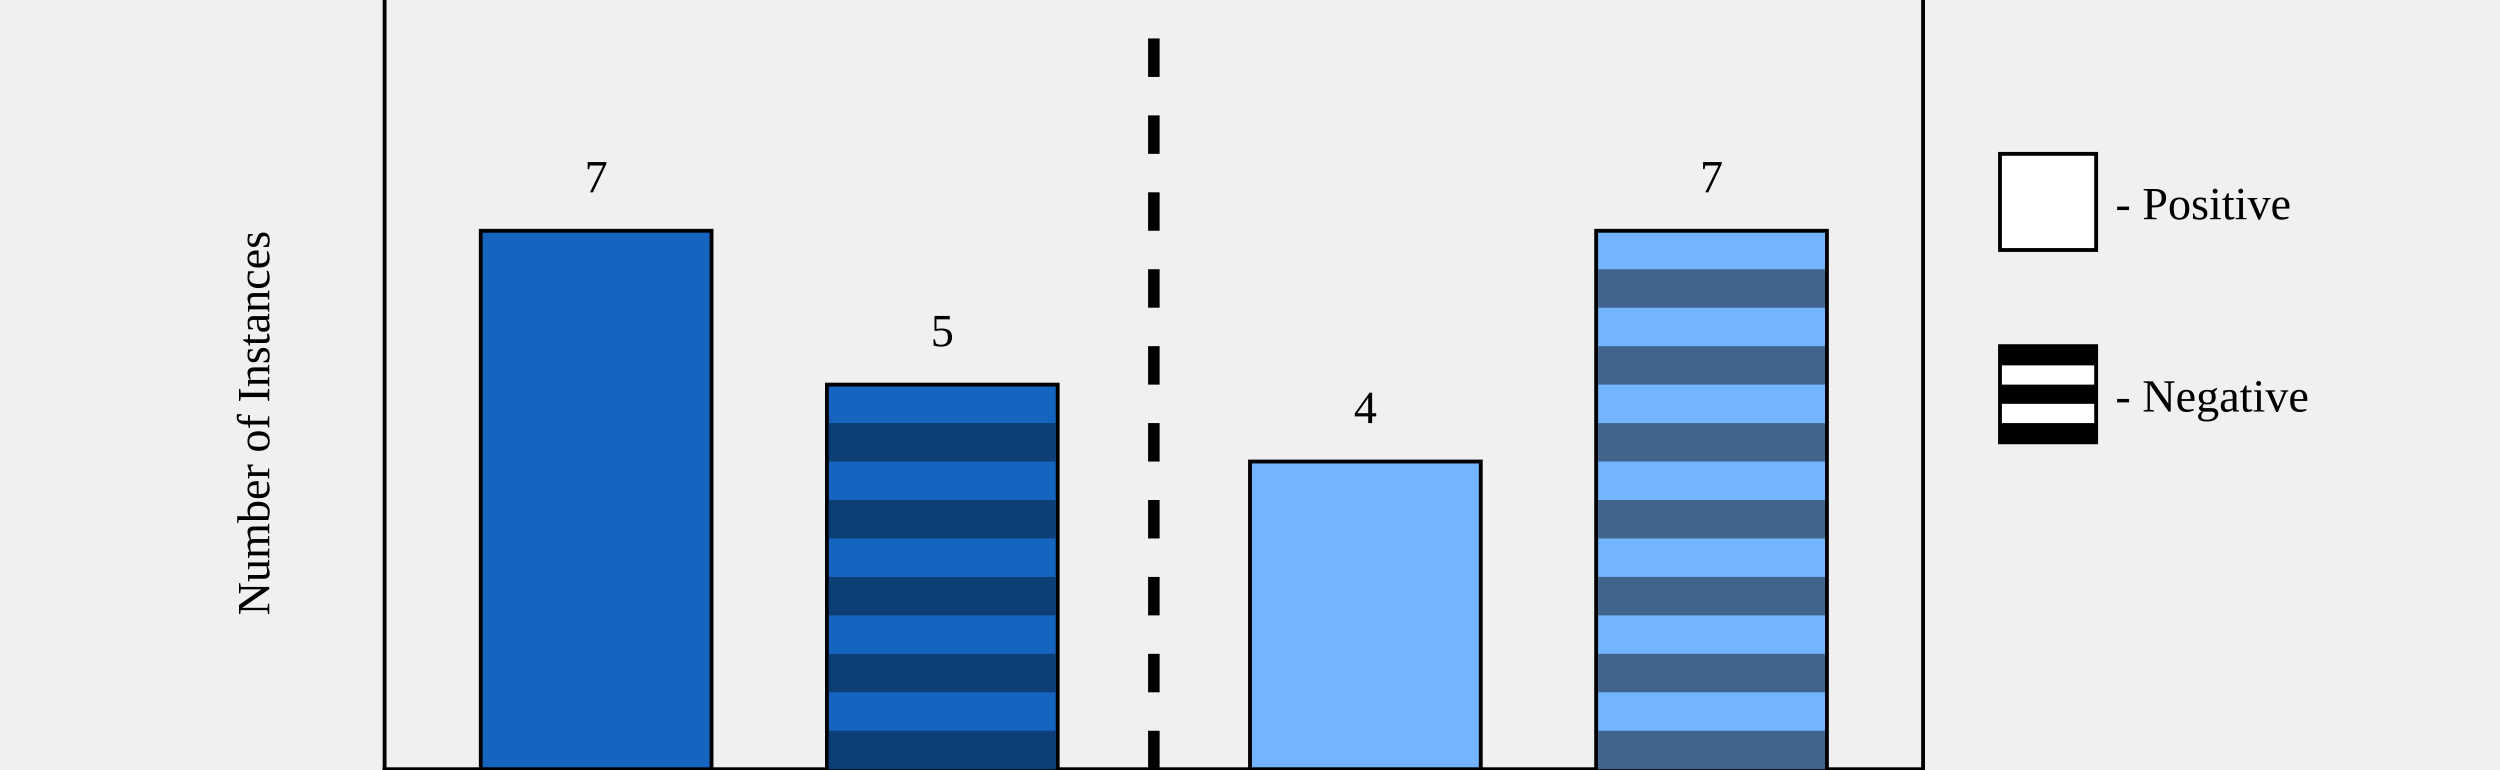
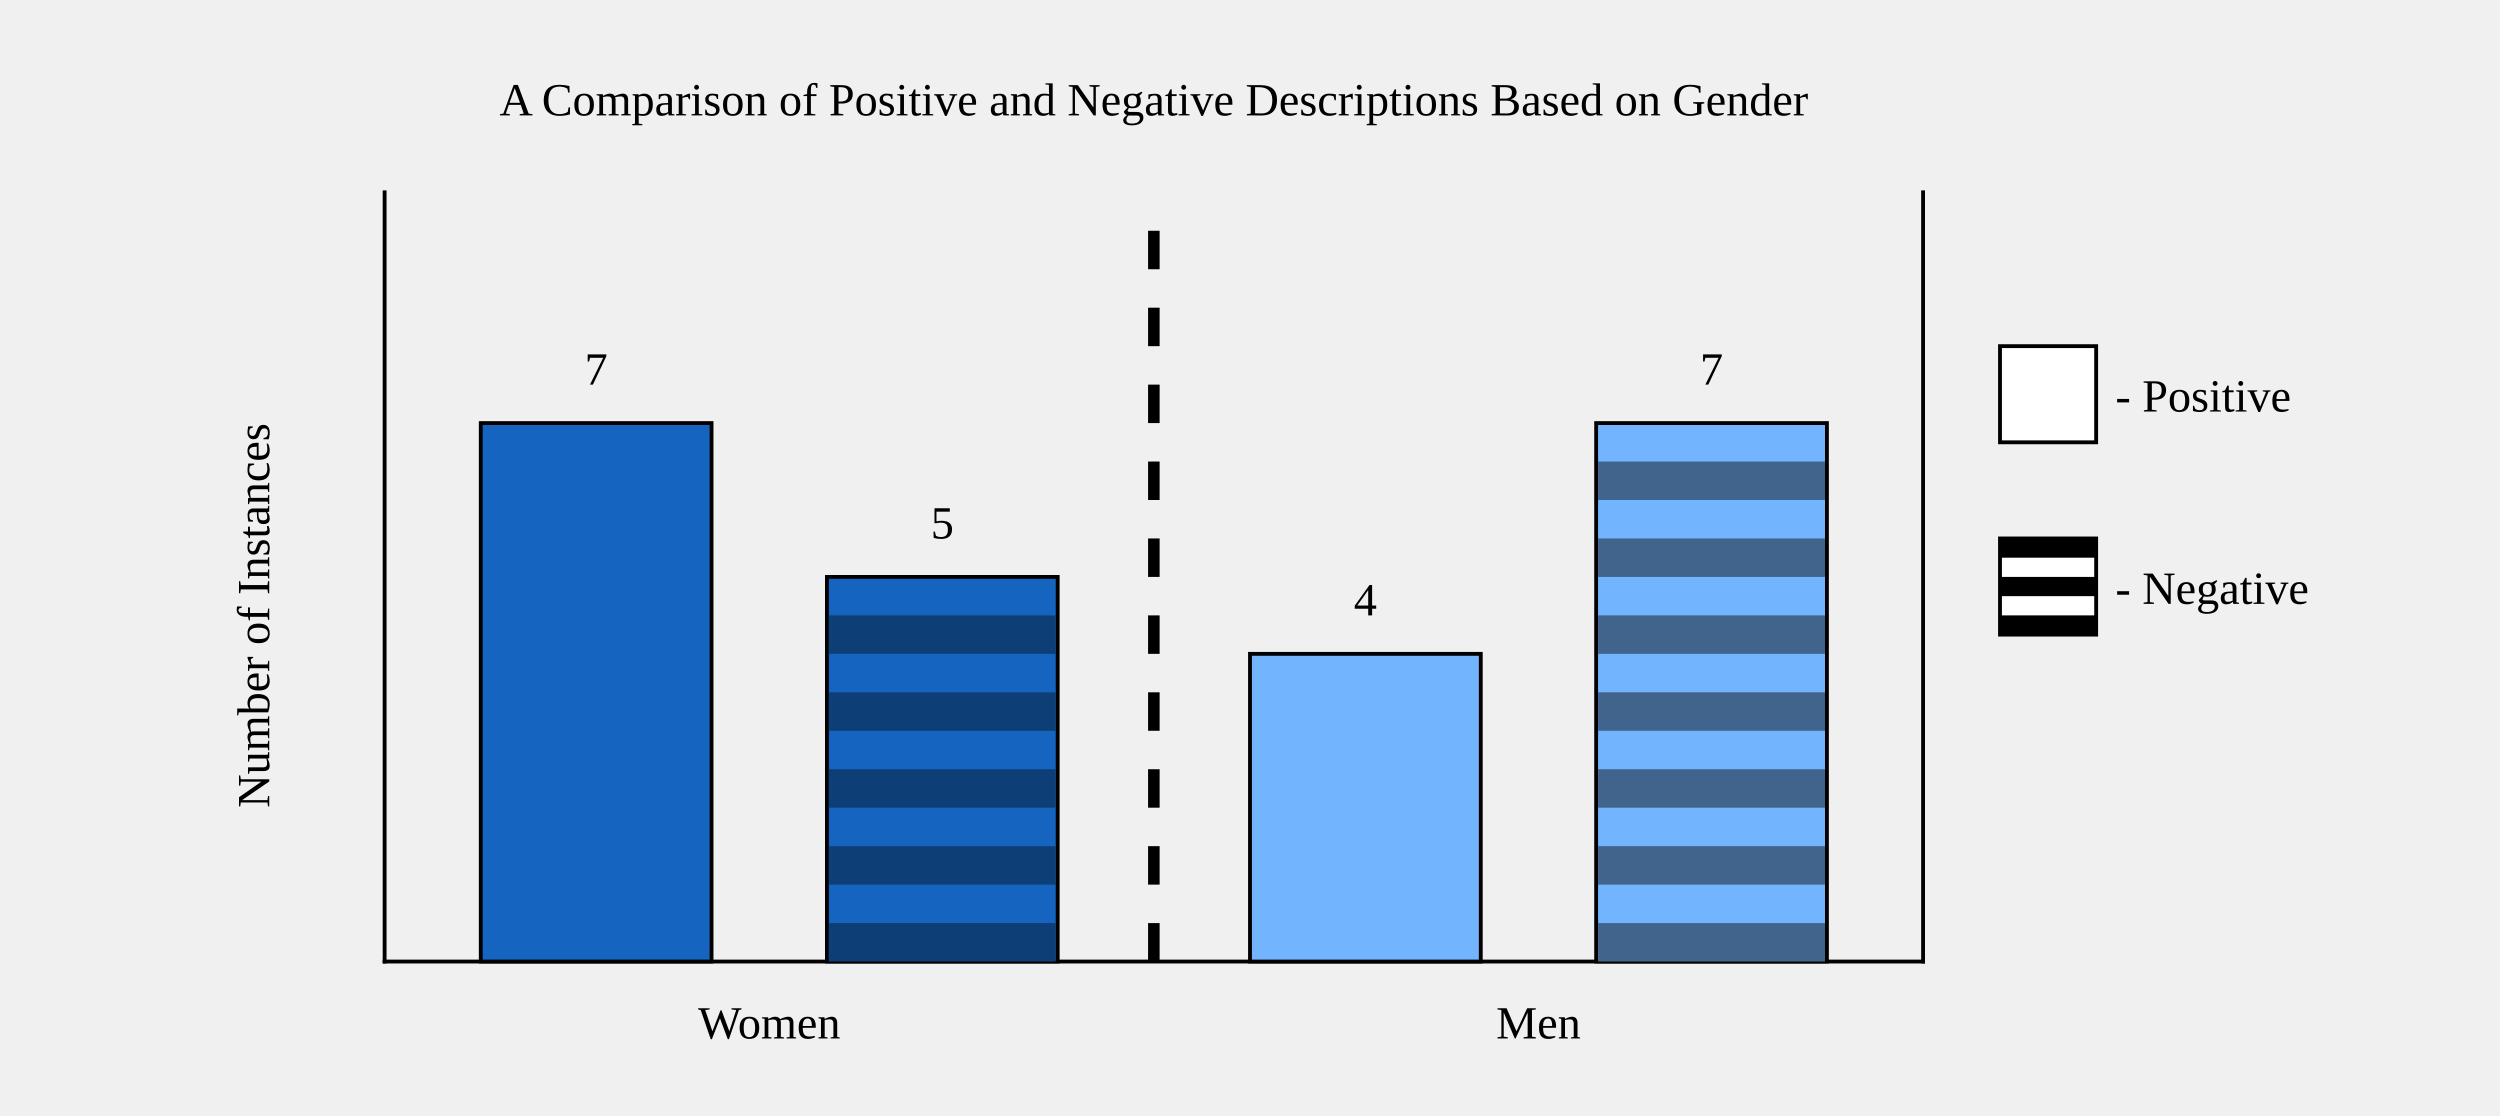
- <svg xmlns="http://www.w3.org/2000/svg" viewBox="0 300 650 200">
+ <svg xmlns="http://www.w3.org/2000/svg" viewBox="0 250 650 290">
  <line x1="100" x2="500" y1="500" y2="500" stroke="black" stroke-linecap="square" />
  <line x1="100" x2="100" y1="500" y2="300" stroke="black" stroke-linecap="square" />
  <line x1="300" x2="300" y1="500" y2="300" stroke="black" stroke-dasharray="10" stroke-width="3" stroke-opacity="20" />
  <line x1="500" x2="500" y1="500" y2="300" stroke="black" stroke-linecap="square" />
  <rect x="520" y="340" width="25" height="25" fill="white" stroke="black" />
  <rect x="520" y="390" width="25" height="25" fill="white" stroke="black" />
  <line x1="532.5" x2="532.5" y1="390" y2="415" stroke="black" stroke-dasharray="5" stroke-width="24.5" stroke-opacity="20" />
  <text x="550" y="357">- Positive</text>
  <text x="550" y="407">- Negative</text>
  <text x="300" y="280" text-anchor="middle">A Comparison of Positive and Negative Descriptions Based on Gender</text>
  <text x="200" y="520" text-anchor="middle">Women</text>
  <text x="400" y="520" text-anchor="middle">Men</text>
  <text x="155" y="350" text-anchor="middle">7</text>
  <text x="245" y="390" text-anchor="middle">5</text>
  <text x="355" y="410" text-anchor="middle">4</text>
  <text x="445" y="350" text-anchor="middle">7</text>
  <text x="-60" y="470" transform="rotate(270 0,400)">Number of Instances</text>
  <rect x="125" y="360" width="60" height="140" fill="#1565C0" stroke="black" />
  <rect x="215" y="400" width="60" height="100" fill="#1565C0" stroke="black" />
  <rect x="325" y="420" width="60" height="80" fill="#73b4ff" stroke="black" />
  <rect x="415" y="360" width="60" height="140" fill="#73b4ff" stroke="black" />
  <line x1="245" x2="245" y1="500" y2="400" stroke="#0d3e75" stroke-dasharray="10" stroke-width="59" stroke-opacity="20" />
  <line x1="445" x2="445" y1="500" y2="360" stroke="#41648c" stroke-dasharray="10" stroke-width="59" stroke-opacity="20" />
</svg>
